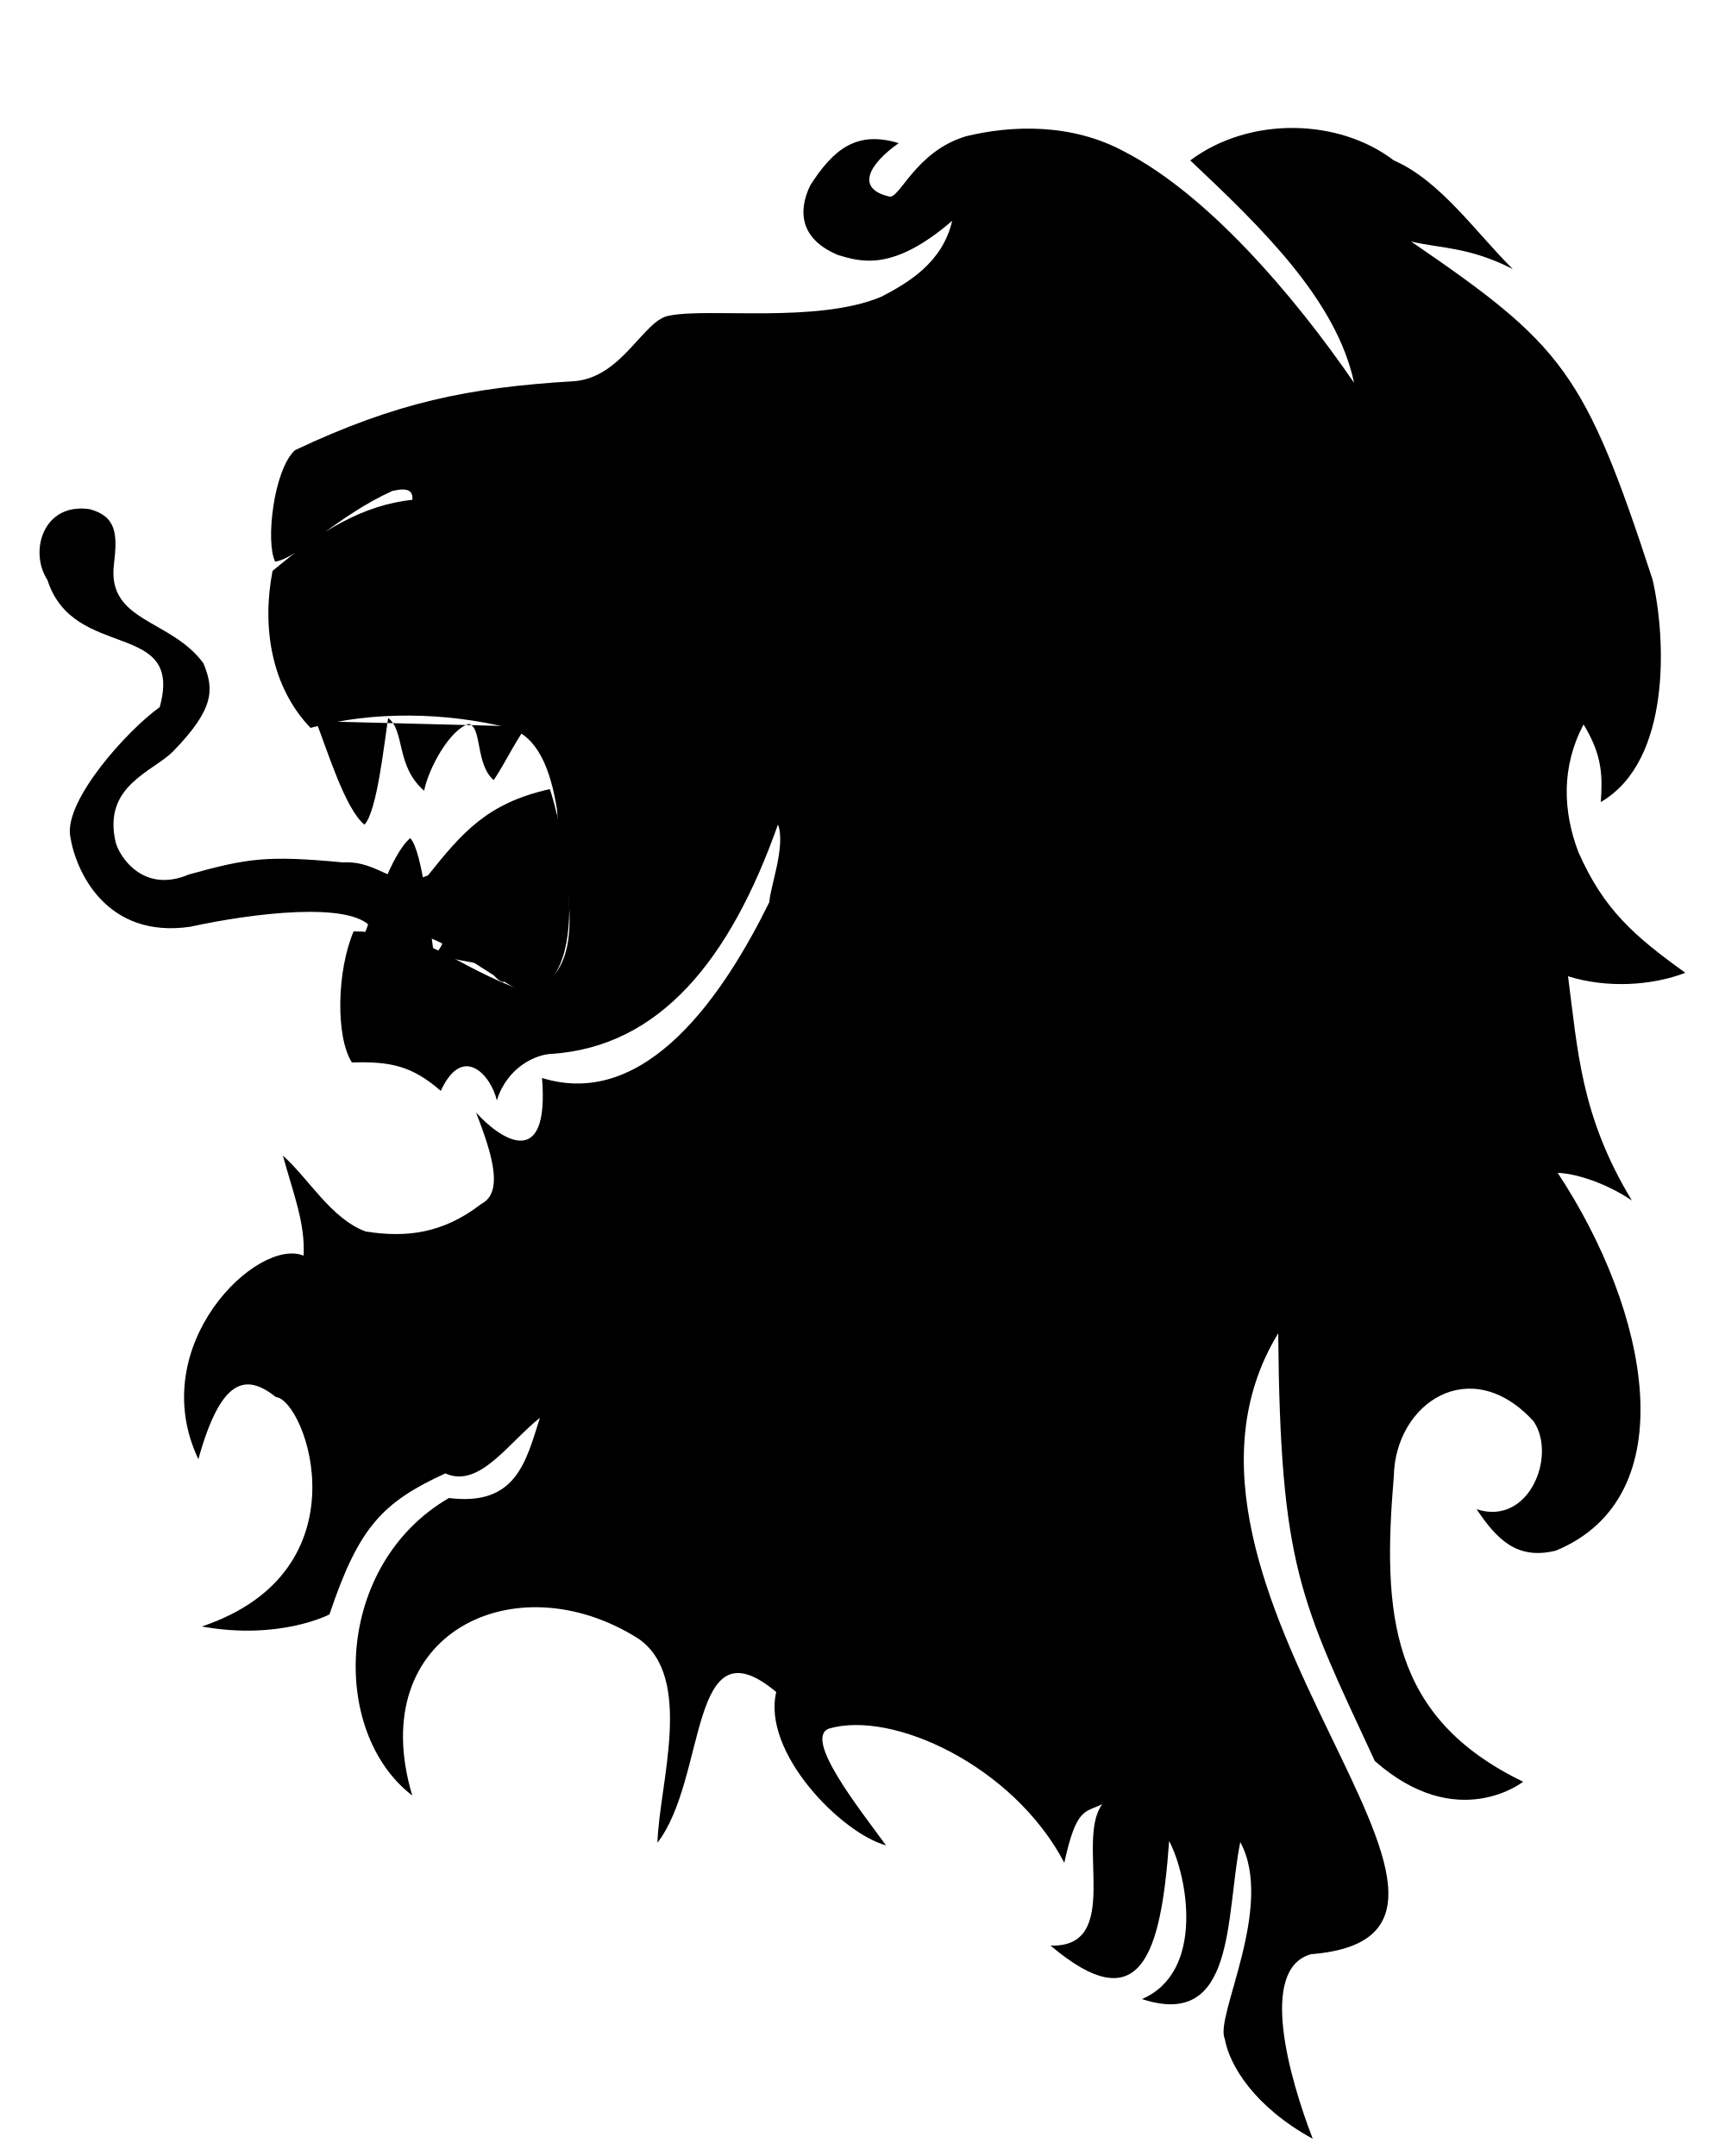
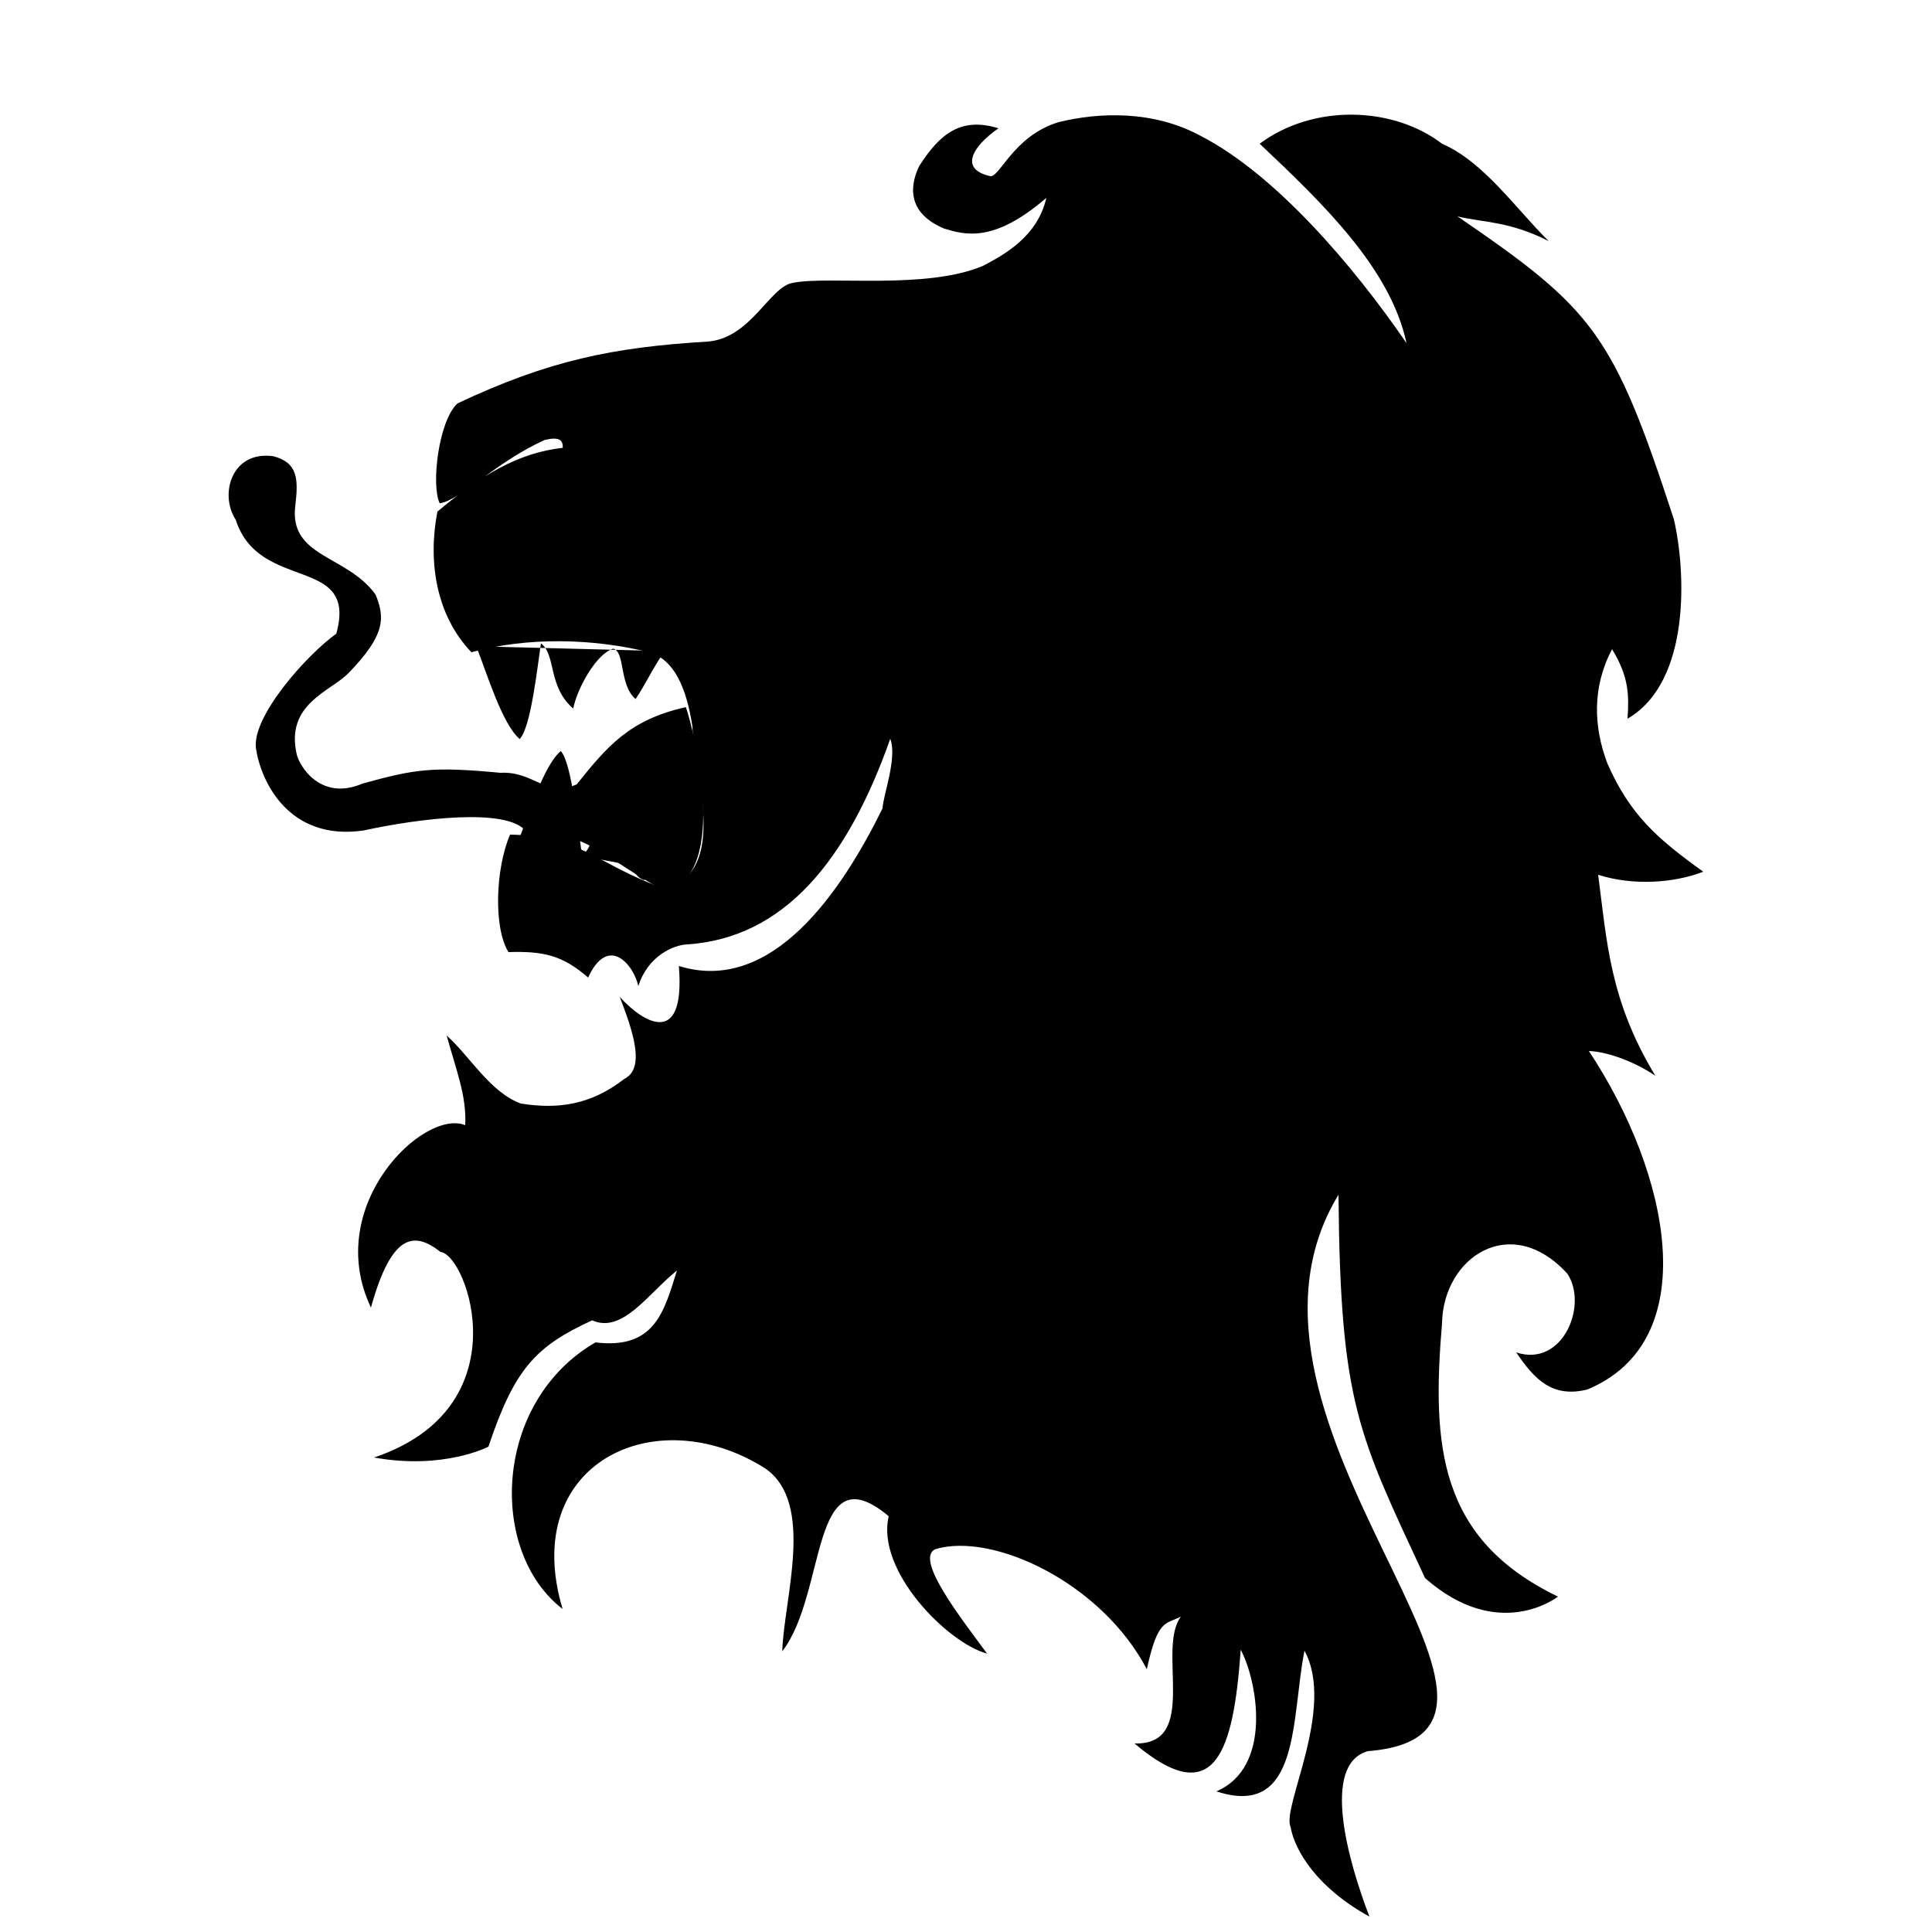
- <svg version="1.1" width="200" height="250" fill="#000">
-   <g transform="translate(0,-450)" />
-   <g transform="translate(0,-450)" />
-   <g transform="translate(0,-450)" />
-   <g transform="translate(0,-450)" />
-   <g transform="translate(0,-450)" />
-   <g transform="translate(0,-450)" />
-   <g transform="translate(0,-450)">
+ <svg version="1.1" width="250px" height="250px" fill="#000">
+   <g transform="translate(25,-450)">
    <path d="m 63.75,541.5 c -7.25,1.625 -10.125,5 -14.125,10 -4.035,1.754 -5.473,-1.731 -9.875,-1.5 -8.728,-0.82 -10.968,-0.511 -17.848,1.399 -5.429,2.313 -8.165,-2.286 -8.506,-3.786 -1.49,-6.557 4.37,-8.114 6.716,-10.533 4.788,-4.936 4.705,-7.157 3.481,-10.155 -3.73,-5.141 -11.191,-4.783 -10.385,-11.457 0.421,-3.485 0.335,-5.591 -2.825,-6.43 -5.383,-0.774 -7.04,4.905 -4.883,8.212 3.039,9.493 15.861,4.504 13.015,14.751 -3.794,2.707 -11,10.753 -10.384,14.89 0.617,4.138 4.181,11.993 13.928,10.57 7.305,-1.597 18.473,-2.929 20.94,0.039 8.333,0.292 9.417,3.083 18.125,7.875 8.458,-2.292 3.542,-21.333 2.625,-23.875 z" />
    <path d="m 36.625,533.625 c 1.375,3.5 3.375,10.125 5.625,12 1.458,-1.5 2.292,-9.375 2.75,-12.375 2,1.521 0.844,5.542 4.172,8.438 0.547,-2.684 3.002,-7.111 5.186,-7.75 1.555,0.4 0.742,4.688 2.884,6.518 C 58.493,538.613 59.515,536.381 61,534.25" />
    <path d="m 41.938,559.188 c 1.375,-3.5 3.375,-10.125 5.625,-12 1.458,1.5 2.292,10.5 2.75,13.5 2,-1.521 0.719,-4.042 3.297,-7.438 0.547,2.684 2.502,9.986 4.686,10.625 1.555,-0.4 0.617,-4.188 2.259,-6.643 1.252,1.843 1.774,3.95 3.259,6.081" />
  </g>
-   <g transform="translate(0,-450)">
+   <g transform="translate(25,-450)">
    <path d="m 138,468.6 c 6.933,-5.176 17.267,-4.854 23.6,0 5.4,2.333 9.6,8.467 13.8,12.6 -5.067,-2.6 -8.533,-2.4 -11.8,-3.2 17.54,12.014 20.117,15.019 28,39.2 1.533,6.6 2.267,21 -6,25.8 0.2,-3 0.2,-5.4 -2,-9 -2.6,4.933 -2.4,10.067 -0.6,14.8 2.933,6.667 6.467,9.733 12.4,14 -3.829,1.481 -9.072,1.83 -13.6,0.4 1.133,8.6 1.467,16.2 7.4,26 -3.067,-2.067 -6.533,-3.133 -8.6,-3.2 10.604,16.04 14.91,37.532 -0.2,43.8 -4.533,1.133 -6.867,-1.333 -9.2,-4.8 6.067,2 9.333,-6.2 6.6,-10.2 -7.275,-7.961 -16.035,-2.147 -16.2,6.4 -1.333,15.867 -0.467,27.933 15,35.4 0,0 -7.618,6.049 -17.2,-2.4 -8.632,-18.6 -10.967,-22.467 -11.2,-49.6 -17.99,29.528 32.349,69.716 3.8,72 -6.092,1.709 -2.553,14.243 0.2,21.4 -6.733,-3.682 -9.667,-8.508 -10.2,-11.6 -1.2,-2.517 5.85,-15.333 1.8,-22.8 -1.733,8.6 -0.467,21.8 -11.4,18.2 7.333,-3.133 5.293,-14.305 3.15,-18.325 -0.944,13.237 -3.322,20.94 -13.75,12.125 8.467,0.267 2.833,-12.167 6,-16.4 -2.008,0.997 -2.985,0.319 -4.402,6.795 -5.89,-11.232 -19.941,-17.742 -27.323,-15.545 -2.883,1.175 3.508,9.225 6.65,13.525 C 97.585,662.591 88.33,653.231 90,646.2 79.8,637.667 82.025,656.158 76.225,663.675 76.417,656.908 80.533,644.467 74,640 c -14.247,-9.018 -31.829,-0.615 -26.2,18.2 -9.632,-7.384 -9.026,-26.795 4.252,-34.496 7.784,0.973 8.92,-4.193 10.548,-9.304 -3.696,2.949 -7.054,8.224 -10.968,6.448 C 44.343,624.203 41.595,627.062 38.2,637.2 c 0,0 -5.782,3.034 -14.8,1.4 19.213,-6.443 12.067,-26.233 8.6,-26.6 -3.267,-2.567 -6.267,-2.667 -9,7.2 -6.267,-13.2 6.867,-25.8 12.2,-23.6 0.2,-3.8 -1.2,-7.2 -2.4,-11.6 3,2.667 5.6,7.333 9.6,8.8 4.667,0.733 8.933,0.267 13.4,-3.2 2.8,-1.4 1,-6.4 -0.6,-10.6 2.677,3.009 8.53,7.028 7.646,-4.003 C 74.961,578.767 84.007,565.168 89.2,554.6 c 0.067,-1.667 1.933,-6.533 1,-9 -5.533,15.667 -13.667,25.733 -26.2,26.6 -1.797,0.041 -5.165,1.475 -6.4,5.402 -0.597,-2.768 -3.902,-6.742 -6.496,-1.108 C 47.711,573.527 45.159,573.074 40.8,573.2 38.87,570.16 39.08,562.472 41,558 c 9.267,0.133 11.133,3.867 20,7 8.467,-2.2 3.733,-15.2 3.6,-21 -0.8,-5.133 -2.4,-8.667 -5.6,-9.6 -7.267,-1.8 -15.733,-2 -23,0 -4.533,-4.733 -5.667,-11.667 -4.4,-18.2 5.639,-4.718 10.483,-7.625 16.225,-8.25 0.033,-1.017 -0.458,-1.458 -2.325,-1.025 -6.35,2.85 -10.9,7.8 -13.6,8.2 -1.133,-2.292 -0.167,-10.658 2.3,-12.925 11.733,-5.533 20.067,-7.267 32.4,-8 5.6,-0.467 8,-7.133 11,-7.6 4.6,-0.933 17.2,0.933 24.6,-2.2 2.933,-1.533 7.067,-3.867 8.2,-8.8 -6.876,5.94 -10.6,4.754 -13.226,3.977 -4.376,-1.827 -4.696,-5.013 -3.249,-8.052 2.725,-4.3 5.475,-6.4 10.275,-4.925 -3.436,2.41 -5.03,5.254 -1.15,6.175 1.225,0.467 3,-5.192 8.95,-6.975 5.2,-1.267 12.196,-1.57 18.4,1.8 9.604,4.97 19.6,16.6 26.6,26.8 -2.053,-9.631 -10.767,-18.038 -19,-25.8 z" />
  </g>
-   <g transform="translate(0,-450)">
+   <g transform="translate(25,-450)">
    <path d="m 88.6,568.4 c 8.4,5.6 14,16.8 8.6,25.4 -7.333,7.667 -9.067,5.133 -15,16.8 -2.8,7.8 -1.8,12 -0.6,18 l 0,0" />
    <path d="m 111.8,494 c 14.867,0.6 27.133,9.6 28.6,18.2 -0.616,11.9 -8.857,17.718 -27.4,15" />
    <path d="m 127.8,506.2 c 0,0 -4.035,-3.033 -5.8,-2 -1.287,0.753 0.344,3.445 -0.8,4.4 -1.126,0.94 -3.363,-1.037 -4.4,0 -1.131,1.131 1.181,3.721 0,4.8 -0.544,0.497 -1.625,-0.66 -2.2,-0.2 -1.995,1.596 -1,7.6 -1,7.6 l 0,0" />
    <path d="m 87.6,492.8 c 4,1.8 6,5.2 6,8.4" />
    <path d="m 82.8,498 c -4.671,0.867 -4.022,-0.067 -7.4,3.8 0.333,3.533 5.667,7.067 9.2,8.8 -0.59,2.173 -6.586,1.919 -7.4,6.4 1.8,1.6 -1.2,0.2 4.8,4.2 -7.267,-4.533 -2.533,-2.467 -4.8,-4 -3.394,-4.46 -4.266,-9.236 -2.2,-15.4" />
    <path d="m 65,504 c 0.6,3 3.4,6.6 6,7.2" />
    <path d="m 60,508.8 c 2.333,4.133 3.067,7.467 2.8,12.4 1.667,6.667 5.533,10.533 11,13.4 2.733,2.533 3.667,6.267 2.8,9.4" />
    <path d="m 52.4,512 c 3.582,3.428 7.799,11.311 6.2,18.8" />
    <path d="m 56,516.6 c -5.252,-0.252 -11.67,0.231 -15.6,5" />
    <path d="m 58.6,524 c -1.725,4.548 -8.263,6.594 -14.2,5" />
  </g>
-   <g transform="translate(0,-450)" />
</svg>
